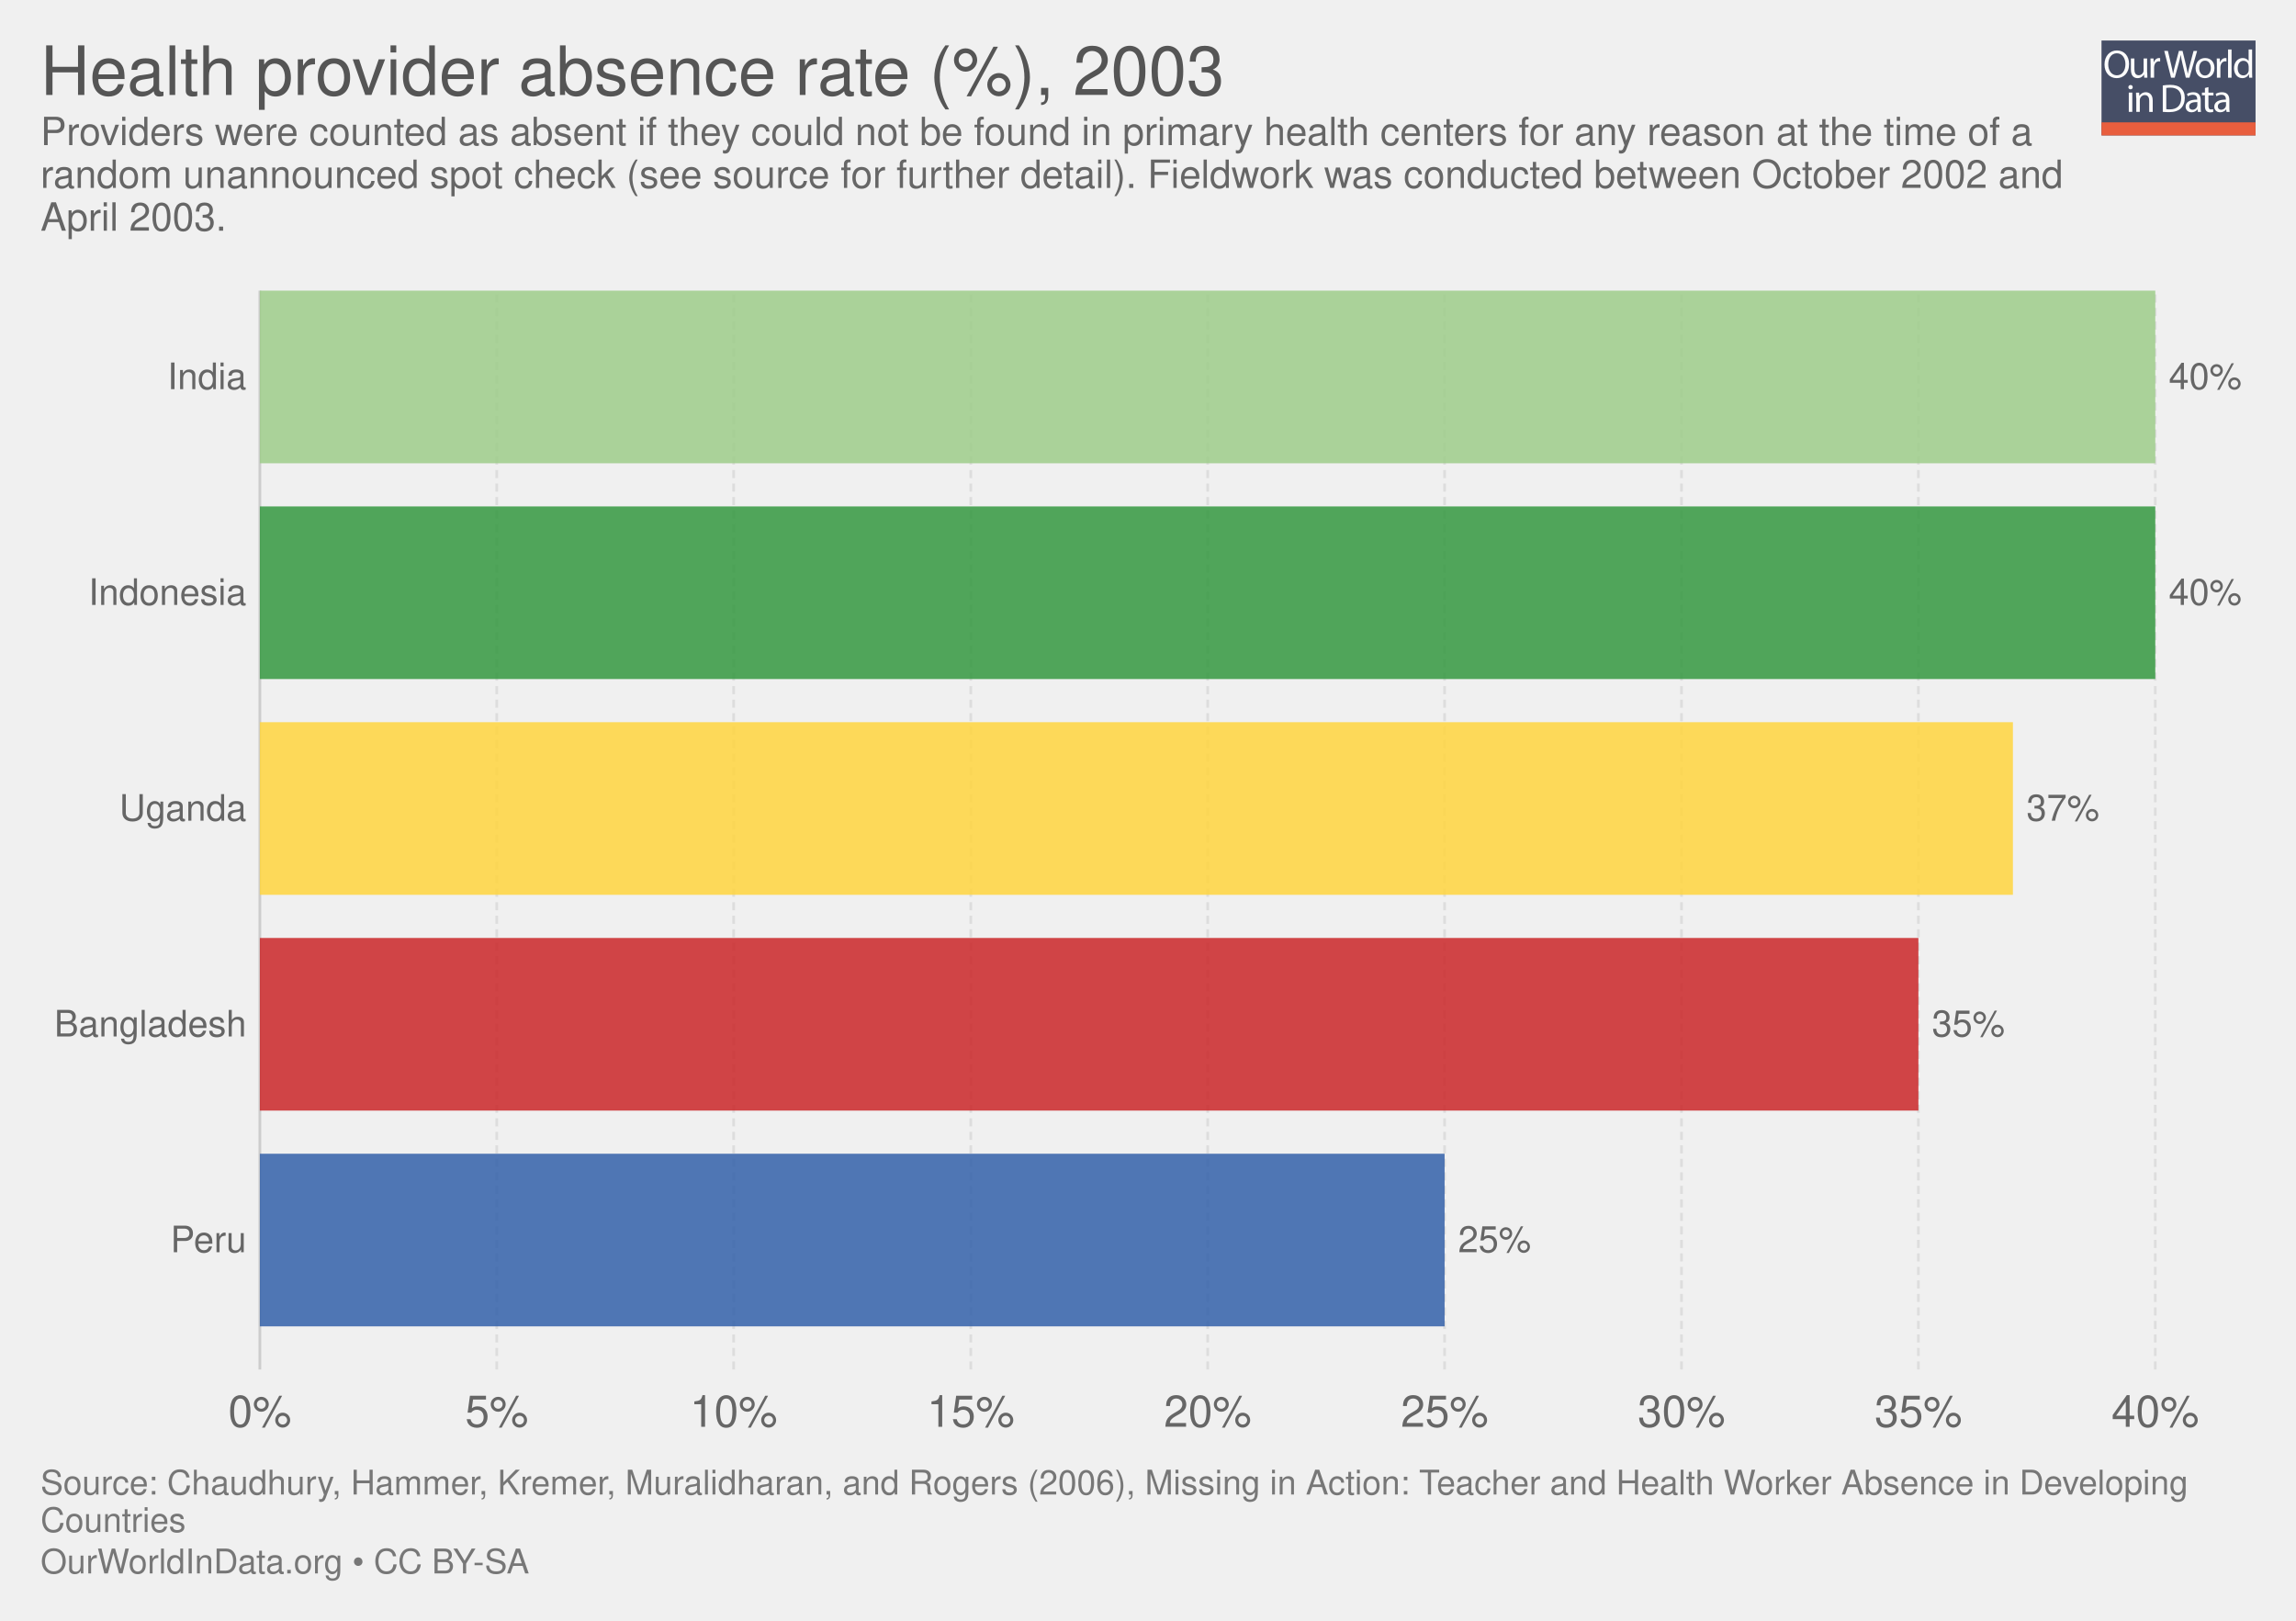
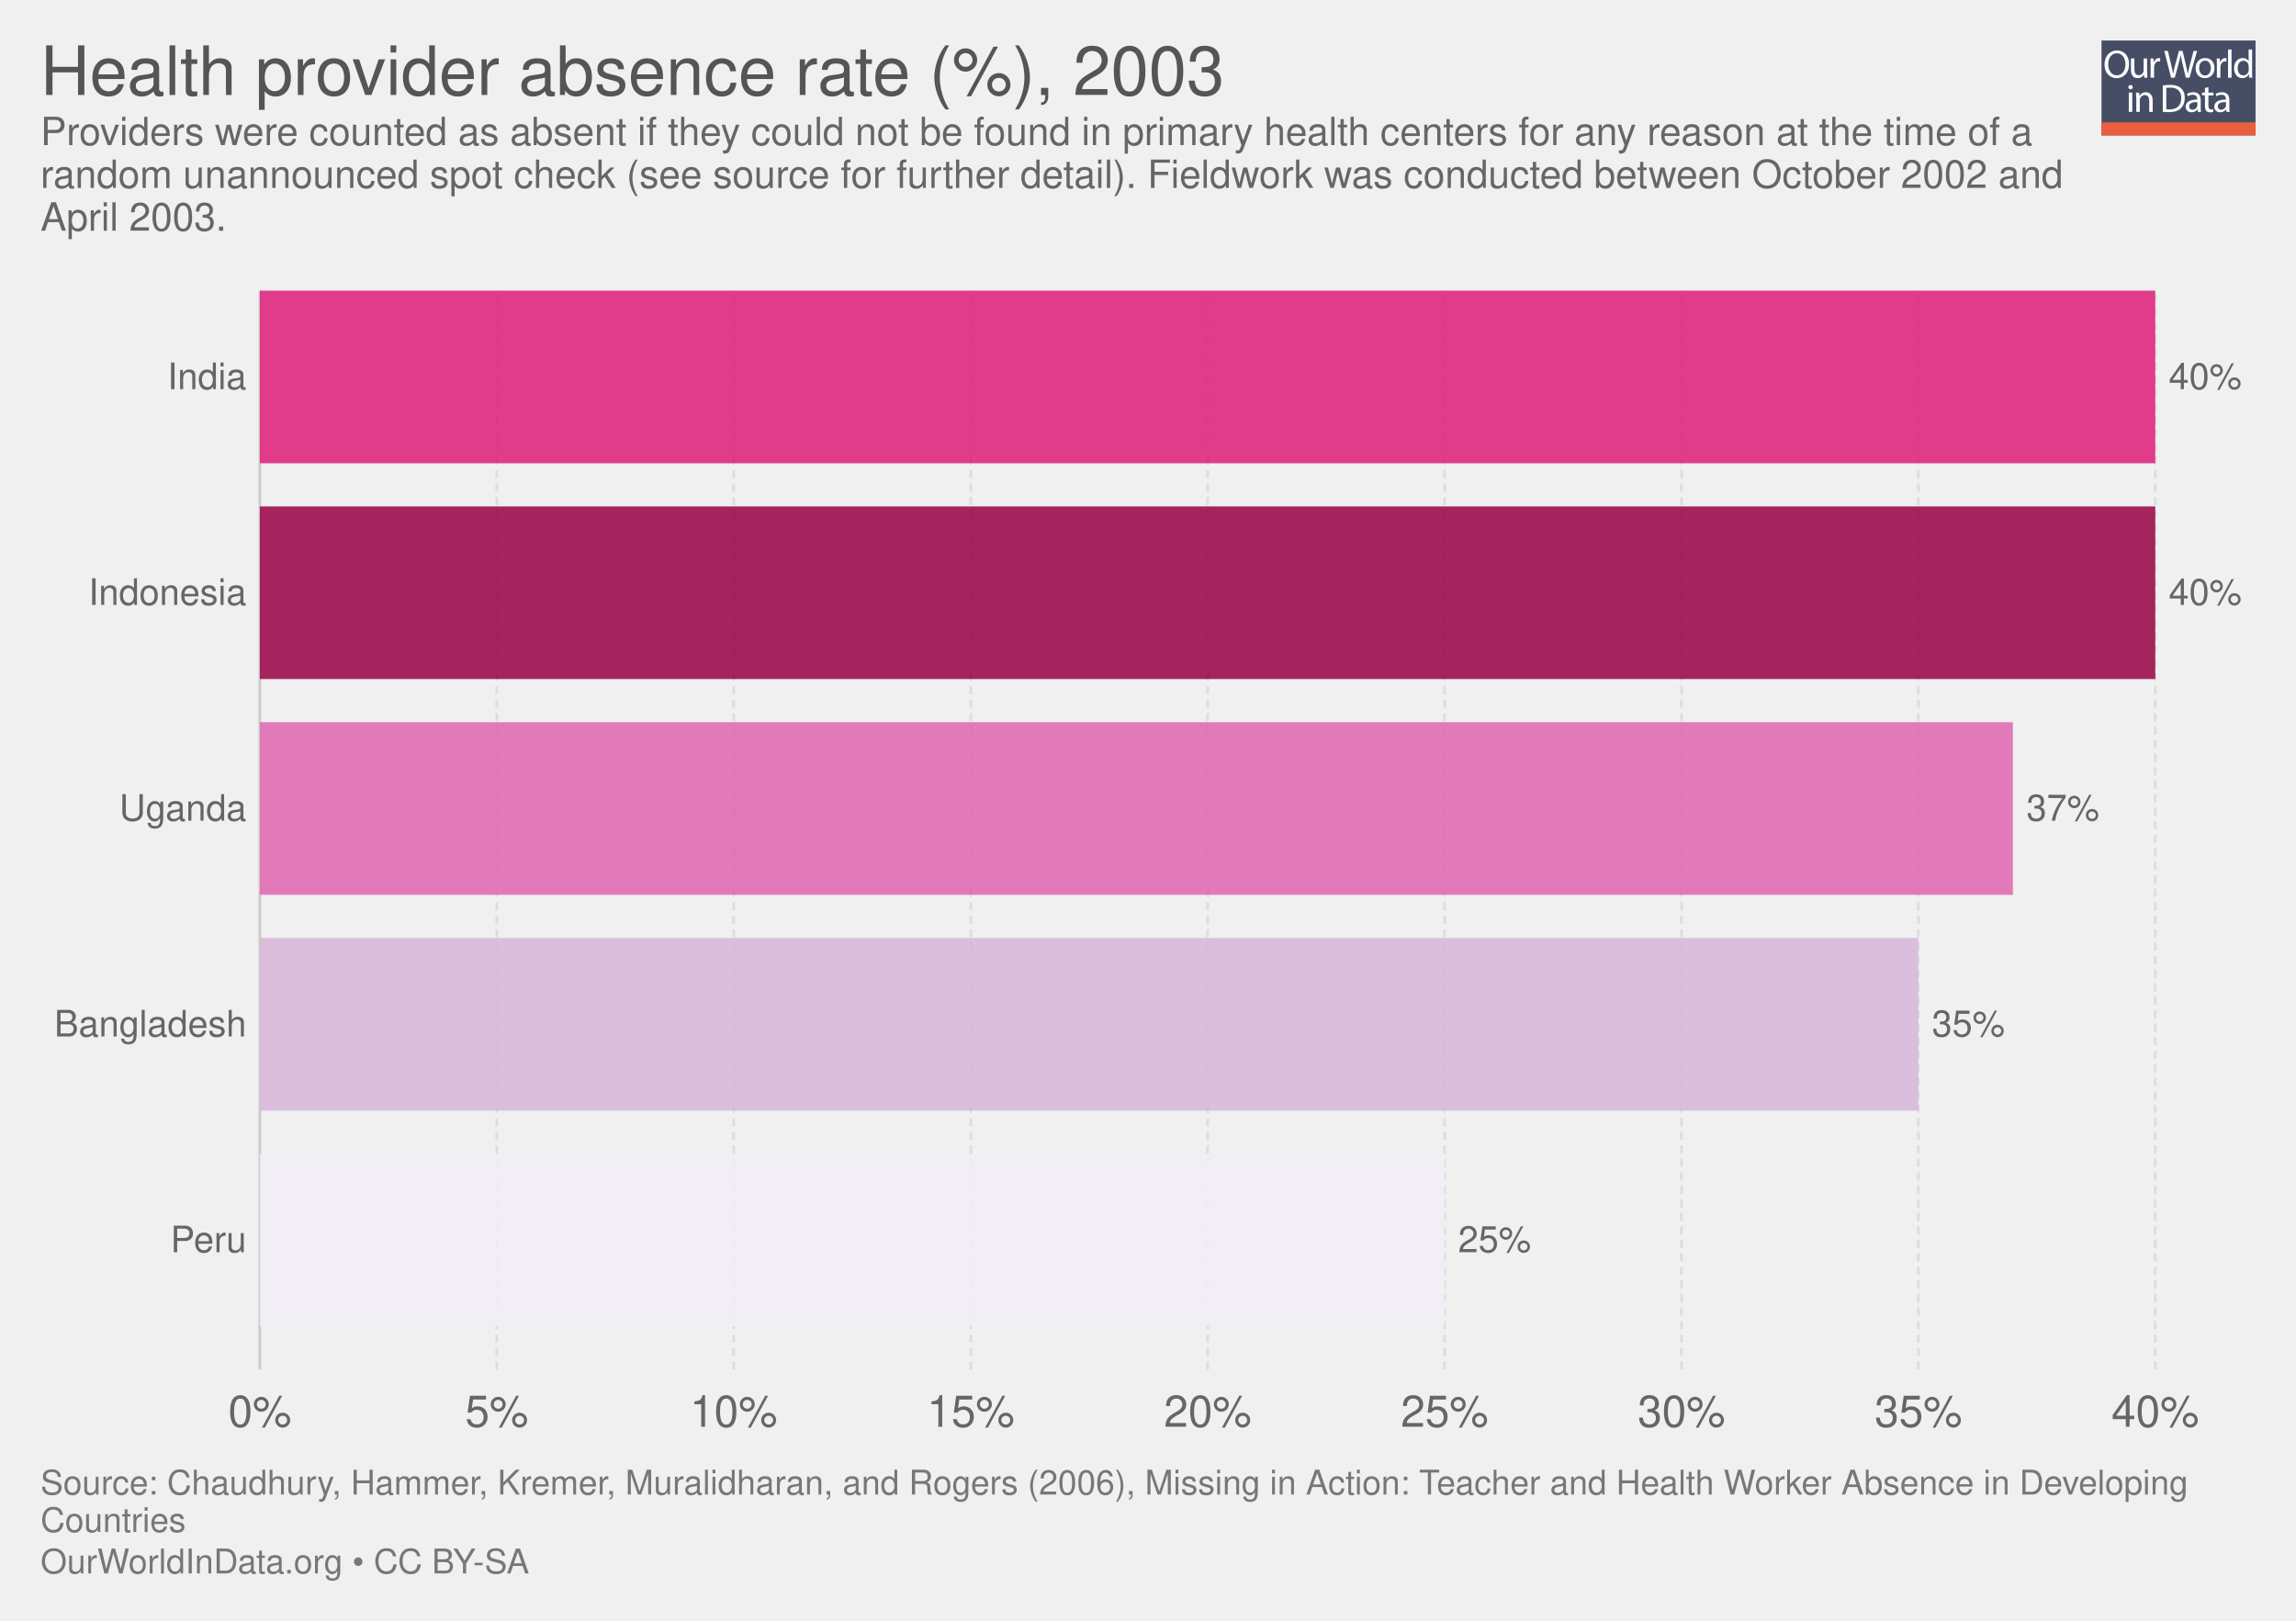
<svg xmlns="http://www.w3.org/2000/svg" xmlns:xlink="http://www.w3.org/1999/xlink" version="1.1" style="font-family: 'Helvetica Neue', Helvetica, Arial, sans-serif; font-size: 18px; background-color: white; text-rendering: optimizeLegibility; -webkit-font-smoothing: antialiased;" width="850" height="600">
  <g class="ChartTab">
    <g class="HeaderView">
      <g opacity="0.8" transform="translate(778, 15) scale(0.27)">
        <a xlink:href="https://ourworldindata.org" target="_blank">
          <g>
            <rect x="0" y="0" fill="#1B2543" width="211.2" height="130.1" />
            <rect x="0" y="112.2" fill="#E63912" width="211.2" height="17.9" />
            <g>
              <rect x="1.2" y="12.3" fill="none" width="210.2" height="99.2" />
              <path fill="#FFFFFF" d="M37.8,32.2c0,12.7-7.7,19.4-17.1,19.4c-9.7,0-16.6-7.5-16.6-18.7c0-11.7,7.3-19.3,17.1-19.3 C31.3,13.7,37.8,21.3,37.8,32.2z M9.2,32.8c0,7.9,4.3,14.9,11.8,14.9c7.5,0,11.8-6.9,11.8-15.3c0-7.3-3.8-14.9-11.8-14.9 C13.1,17.5,9.2,24.8,9.2,32.8z" />
              <path fill="#FFFFFF" d="M62.7,43.8c0,2.7,0.1,5.1,0.2,7.2h-4.3l-0.3-4.3h-0.1c-1.3,2.1-4,4.9-8.8,4.9c-4.2,0-9.1-2.3-9.1-11.6 V24.6h4.8v14.6c0,5,1.5,8.4,5.9,8.4c3.2,0,5.5-2.2,6.3-4.4c0.3-0.7,0.4-1.6,0.4-2.5V24.6h4.8V43.8z" />
              <path fill="#FFFFFF" d="M67.3,32.8c0-3.1-0.1-5.8-0.2-8.2h4.2l0.2,5.2h0.2c1.2-3.5,4.1-5.8,7.3-5.8c0.5,0,0.9,0.1,1.4,0.2v4.5 c-0.5-0.1-1-0.2-1.6-0.2c-3.4,0-5.8,2.6-6.5,6.2c-0.1,0.7-0.2,1.4-0.2,2.2V51h-4.8V32.8z" />
              <path fill="#FFFFFF" d="M95.4,51l-9.4-36.8h5l4.4,18.6c1.1,4.6,2.1,9.2,2.7,12.7h0.1c0.6-3.7,1.8-8,3-12.8l4.9-18.5h5l4.5,18.7 c1,4.4,2,8.7,2.6,12.6h0.1c0.8-4,1.8-8.1,3-12.7l4.9-18.5h4.9L120.6,51h-5L111,31.9c-1.1-4.7-1.9-8.3-2.4-12h-0.1 c-0.7,3.7-1.5,7.3-2.8,12L100.4,51H95.4z" />
              <path fill="#FFFFFF" d="M154.9,37.6c0,9.8-6.8,14-13.2,14c-7.2,0-12.7-5.2-12.7-13.6c0-8.8,5.8-14,13.1-14 C149.8,24,154.9,29.5,154.9,37.6z M133.9,37.9c0,5.8,3.3,10.1,8,10.1c4.6,0,8-4.3,8-10.3c0-4.5-2.2-10.1-7.9-10.1 C136.3,27.6,133.9,32.8,133.9,37.9z" />
              <path fill="#FFFFFF" d="M158.2,32.8c0-3.1-0.1-5.8-0.2-8.2h4.2l0.2,5.2h0.2c1.2-3.5,4.1-5.8,7.3-5.8c0.5,0,0.9,0.1,1.4,0.2v4.5 c-0.5-0.1-1-0.2-1.6-0.2c-3.4,0-5.8,2.6-6.5,6.2c-0.1,0.7-0.2,1.4-0.2,2.2V51h-4.8V32.8z" />
              <path fill="#FFFFFF" d="M173.5,12.3h4.8V51h-4.8V12.3z" />
              <path fill="#FFFFFF" d="M206.5,12.3v31.9c0,2.3,0.1,5,0.2,6.8h-4.3l-0.2-4.6H202c-1.5,2.9-4.7,5.2-9,5.2 c-6.4,0-11.3-5.4-11.3-13.4c-0.1-8.8,5.4-14.2,11.9-14.2c4,0,6.8,1.9,8,4h0.1V12.3H206.5z M201.7,35.4c0-0.6-0.1-1.4-0.2-2 c-0.7-3.1-3.3-5.6-6.9-5.6c-5,0-7.9,4.4-7.9,10.2c0,5.3,2.6,9.8,7.8,9.8c3.2,0,6.2-2.1,7.1-5.7c0.2-0.7,0.2-1.3,0.2-2.1V35.4z" />
              <path fill="#FFFFFF" d="M42.8,64c0.1,1.6-1.1,2.9-3.1,2.9c-1.7,0-2.9-1.3-2.9-2.9c0-1.7,1.3-3,3-3C41.7,61,42.8,62.3,42.8,64z M37.4,97.8V71.4h4.8v26.4H37.4z" />
              <path fill="#FFFFFF" d="M47.5,78.6c0-2.7-0.1-5-0.2-7.1h4.3l0.3,4.4h0.1c1.3-2.5,4.4-5,8.8-5c3.7,0,9.4,2.2,9.4,11.2v15.8h-4.8 V82.6c0-4.3-1.6-7.8-6.1-7.8c-3.2,0-5.6,2.2-6.5,4.9c-0.2,0.6-0.3,1.4-0.3,2.2v15.9h-4.8V78.6z" />
              <path fill="#FFFFFF" d="M84,61.6c2.9-0.4,6.3-0.8,10.1-0.8c6.8,0,11.7,1.6,14.9,4.6c3.3,3,5.2,7.3,5.2,13.2c0,6-1.9,10.9-5.3,14.3 c-3.4,3.4-9.1,5.3-16.3,5.3c-3.4,0-6.2-0.2-8.6-0.4V61.6z M88.8,94.1c1.2,0.2,3,0.3,4.8,0.3c10.2,0,15.7-5.7,15.7-15.6 c0.1-8.7-4.9-14.2-14.9-14.2c-2.5,0-4.3,0.2-5.6,0.5V94.1z" />
              <path fill="#FFFFFF" d="M132.1,97.8l-0.4-3.3h-0.2c-1.5,2.1-4.3,3.9-8.1,3.9c-5.4,0-8.1-3.8-8.1-7.6c0-6.4,5.7-9.9,15.9-9.8v-0.5 c0-2.2-0.6-6.1-6-6.1c-2.5,0-5,0.8-6.9,2l-1.1-3.2c2.2-1.4,5.4-2.3,8.7-2.3c8.1,0,10.1,5.5,10.1,10.8v9.9c0,2.3,0.1,4.5,0.4,6.3 H132.1z M131.4,84.4c-5.3-0.1-11.2,0.8-11.2,5.9c0,3.1,2.1,4.6,4.5,4.6c3.4,0,5.6-2.2,6.4-4.4c0.2-0.5,0.3-1,0.3-1.5V84.4z" />
              <path fill="#FFFFFF" d="M146.6,63.9v7.6h6.9v3.7h-6.9v14.2c0,3.3,0.9,5.1,3.6,5.1c1.3,0,2.2-0.2,2.8-0.3l0.2,3.6 c-0.9,0.4-2.4,0.7-4.3,0.7c-2.2,0-4-0.7-5.2-2c-1.4-1.4-1.9-3.8-1.9-6.9V75.1h-4.1v-3.7h4.1v-6.3L146.6,63.9z" />
              <path fill="#FFFFFF" d="M171.4,97.8l-0.4-3.3h-0.2c-1.5,2.1-4.3,3.9-8.1,3.9c-5.4,0-8.1-3.8-8.1-7.6c0-6.4,5.7-9.9,15.9-9.8v-0.5 c0-2.2-0.6-6.1-6-6.1c-2.5,0-5,0.8-6.9,2l-1.1-3.2c2.2-1.4,5.4-2.3,8.7-2.3c8.1,0,10.1,5.5,10.1,10.8v9.9c0,2.3,0.1,4.5,0.4,6.3 H171.4z M170.7,84.4c-5.3-0.1-11.2,0.8-11.2,5.9c0,3.1,2.1,4.6,4.5,4.6c3.4,0,5.6-2.2,6.4-4.4c0.2-0.5,0.3-1,0.3-1.5V84.4z" />
            </g>
          </g>
        </a>
      </g>
      <a href="https://ourworldindata.org/grapher/health-provider-absence-rate" target="_blank">
        <text font-size="25.20" x="15.0" y="35.2" fill="#555">
          <tspan x="15" y="35.16">Health provider absence rate (%), 2003</tspan>
        </text>
      </a>
      <text font-size="14.40" x="15.0" y="53.7" fill="#666">
        <tspan x="15" y="53.72">Providers were counted as absent if they could not be found in primary health centers for any reason at the time of a</tspan>
        <tspan x="15" y="69.56">random unannounced spot check (see source for further detail). Fieldwork was conducted between October 2002 and</tspan>
        <tspan x="15" y="85.4">April 2003.</tspan>
      </text>
    </g>
    <g class="DiscreteBarChart">
      <rect x="15" y="107.6" width="810" height="420.6" opacity="0" fill="rgba(255,255,255,0)" />
      <g class="HorizontalAxis">
        <text x="96.2" y="528.2" fill="#666" text-anchor="middle" font-size="16.2">0%</text>
        <text x="183.9" y="528.2" fill="#666" text-anchor="middle" font-size="16.2">5%</text>
        <text x="271.6" y="528.2" fill="#666" text-anchor="middle" font-size="16.2">10%</text>
        <text x="359.4" y="528.2" fill="#666" text-anchor="middle" font-size="16.2">15%</text>
        <text x="447.1" y="528.2" fill="#666" text-anchor="middle" font-size="16.2">20%</text>
        <text x="534.8" y="528.2" fill="#666" text-anchor="middle" font-size="16.2">25%</text>
        <text x="622.5" y="528.2" fill="#666" text-anchor="middle" font-size="16.2">30%</text>
        <text x="710.2" y="528.2" fill="#666" text-anchor="middle" font-size="16.2">35%</text>
        <text x="797.9" y="528.2" fill="#666" text-anchor="middle" font-size="16.2">40%</text>
      </g>
      <g class="AxisGridLines">
        <line x1="96.2" y1="507.00" x2="96.2" y2="107.60" stroke="#ccc" />
        <line x1="183.9" y1="507.00" x2="183.9" y2="107.60" stroke="#ddd" stroke-dasharray="3,2" />
        <line x1="271.6" y1="507.00" x2="271.6" y2="107.60" stroke="#ddd" stroke-dasharray="3,2" />
        <line x1="359.4" y1="507.00" x2="359.4" y2="107.60" stroke="#ddd" stroke-dasharray="3,2" />
        <line x1="447.1" y1="507.00" x2="447.1" y2="107.60" stroke="#ddd" stroke-dasharray="3,2" />
        <line x1="534.8" y1="507.00" x2="534.8" y2="107.60" stroke="#ddd" stroke-dasharray="3,2" />
        <line x1="622.5" y1="507.00" x2="622.5" y2="107.60" stroke="#ddd" stroke-dasharray="3,2" />
        <line x1="710.2" y1="507.00" x2="710.2" y2="107.60" stroke="#ddd" stroke-dasharray="3,2" />
        <line x1="797.9" y1="507.00" x2="797.9" y2="107.60" stroke="#ddd" stroke-dasharray="3,2" />
      </g>
      <g class="bar">
        <text x="91.243" y="139.552" fill="#666" dominant-baseline="middle" text-anchor="end" font-size="13.5">India</text>
-         <rect x="96.2" y="107.6" width="701.7" height="63.904" fill="#9ecc8a" opacity="0.85" />
+         <rect x="96.2" y="107.6" width="701.7" height="63.904" fill="#dd1c77" opacity="0.85" />
        <text x="802.9" y="139.552" fill="#666" dominant-baseline="middle" text-anchor="start" font-size="13.5">40%</text>
      </g>
      <g class="bar">
        <text x="91.243" y="219.432" fill="#666" dominant-baseline="middle" text-anchor="end" font-size="13.5">Indonesia</text>
-         <rect x="96.2" y="187.48" width="701.7" height="63.904" fill="#34983f" opacity="0.85" />
+         <rect x="96.2" y="187.48" width="701.7" height="63.904" fill="#980043" opacity="0.85" />
        <text x="802.9" y="219.432" fill="#666" dominant-baseline="middle" text-anchor="start" font-size="13.5">40%</text>
      </g>
      <g class="bar">
        <text x="91.243" y="299.312" fill="#666" dominant-baseline="middle" text-anchor="end" font-size="13.5">Uganda</text>
-         <rect x="96.2" y="267.36" width="649" height="63.904" fill="#ffd53e" opacity="0.85" />
+         <rect x="96.2" y="267.36" width="649" height="63.904" fill="#df65b0" opacity="0.85" />
        <text x="750.2" y="299.312" fill="#666" dominant-baseline="middle" text-anchor="start" font-size="13.5">37%</text>
      </g>
      <g class="bar">
        <text x="91.243" y="379.192" fill="#666" dominant-baseline="middle" text-anchor="end" font-size="13.5">Bangladesh</text>
-         <rect x="96.2" y="347.24" width="614" height="63.904" fill="#ca2628" opacity="0.85" />
+         <rect x="96.2" y="347.24" width="614" height="63.904" fill="#d7b5d8" opacity="0.85" />
        <text x="715.2" y="379.192" fill="#666" dominant-baseline="middle" text-anchor="start" font-size="13.5">35%</text>
      </g>
      <g class="bar">
        <text x="91.243" y="459.072" fill="#666" dominant-baseline="middle" text-anchor="end" font-size="13.5">Peru</text>
-         <rect x="96.2" y="427.12" width="438.6" height="63.904" fill="#3360a9" opacity="0.85" />
+         <rect x="96.2" y="427.12" width="438.6" height="63.904" fill="#f1eef6" opacity="0.85" />
        <text x="539.8" y="459.072" fill="#666" dominant-baseline="middle" text-anchor="start" font-size="13.5">25%</text>
      </g>
    </g>
    <g style="fill: #777;" class="SourcesFooter">
      <g style="fill: #777;" class="clickable">
        <text font-size="12.60" x="15.0" y="553.3">
          <tspan x="15" y="553.28">Source: Chaudhury, Hammer, Kremer, Muralidharan, and Rogers (2006), Missing in Action: Teacher and Health Worker Absence in Developing</tspan>
          <tspan x="15" y="567.14">Countries</tspan>
        </text>
      </g>
      <text font-size="12.60" x="15.0" y="582.5">
        <tspan x="15" y="582.48">
          <a target="_blank" style="fill: #777;" href="https://ourworldindata.org">OurWorldInData.org</a> • <a style="fill: #777;" href="http://creativecommons.org/licenses/by-sa/4.0/deed.en_US" target="_blank">CC BY-SA</a>
        </tspan>
      </text>
    </g>
  </g>
</svg>
